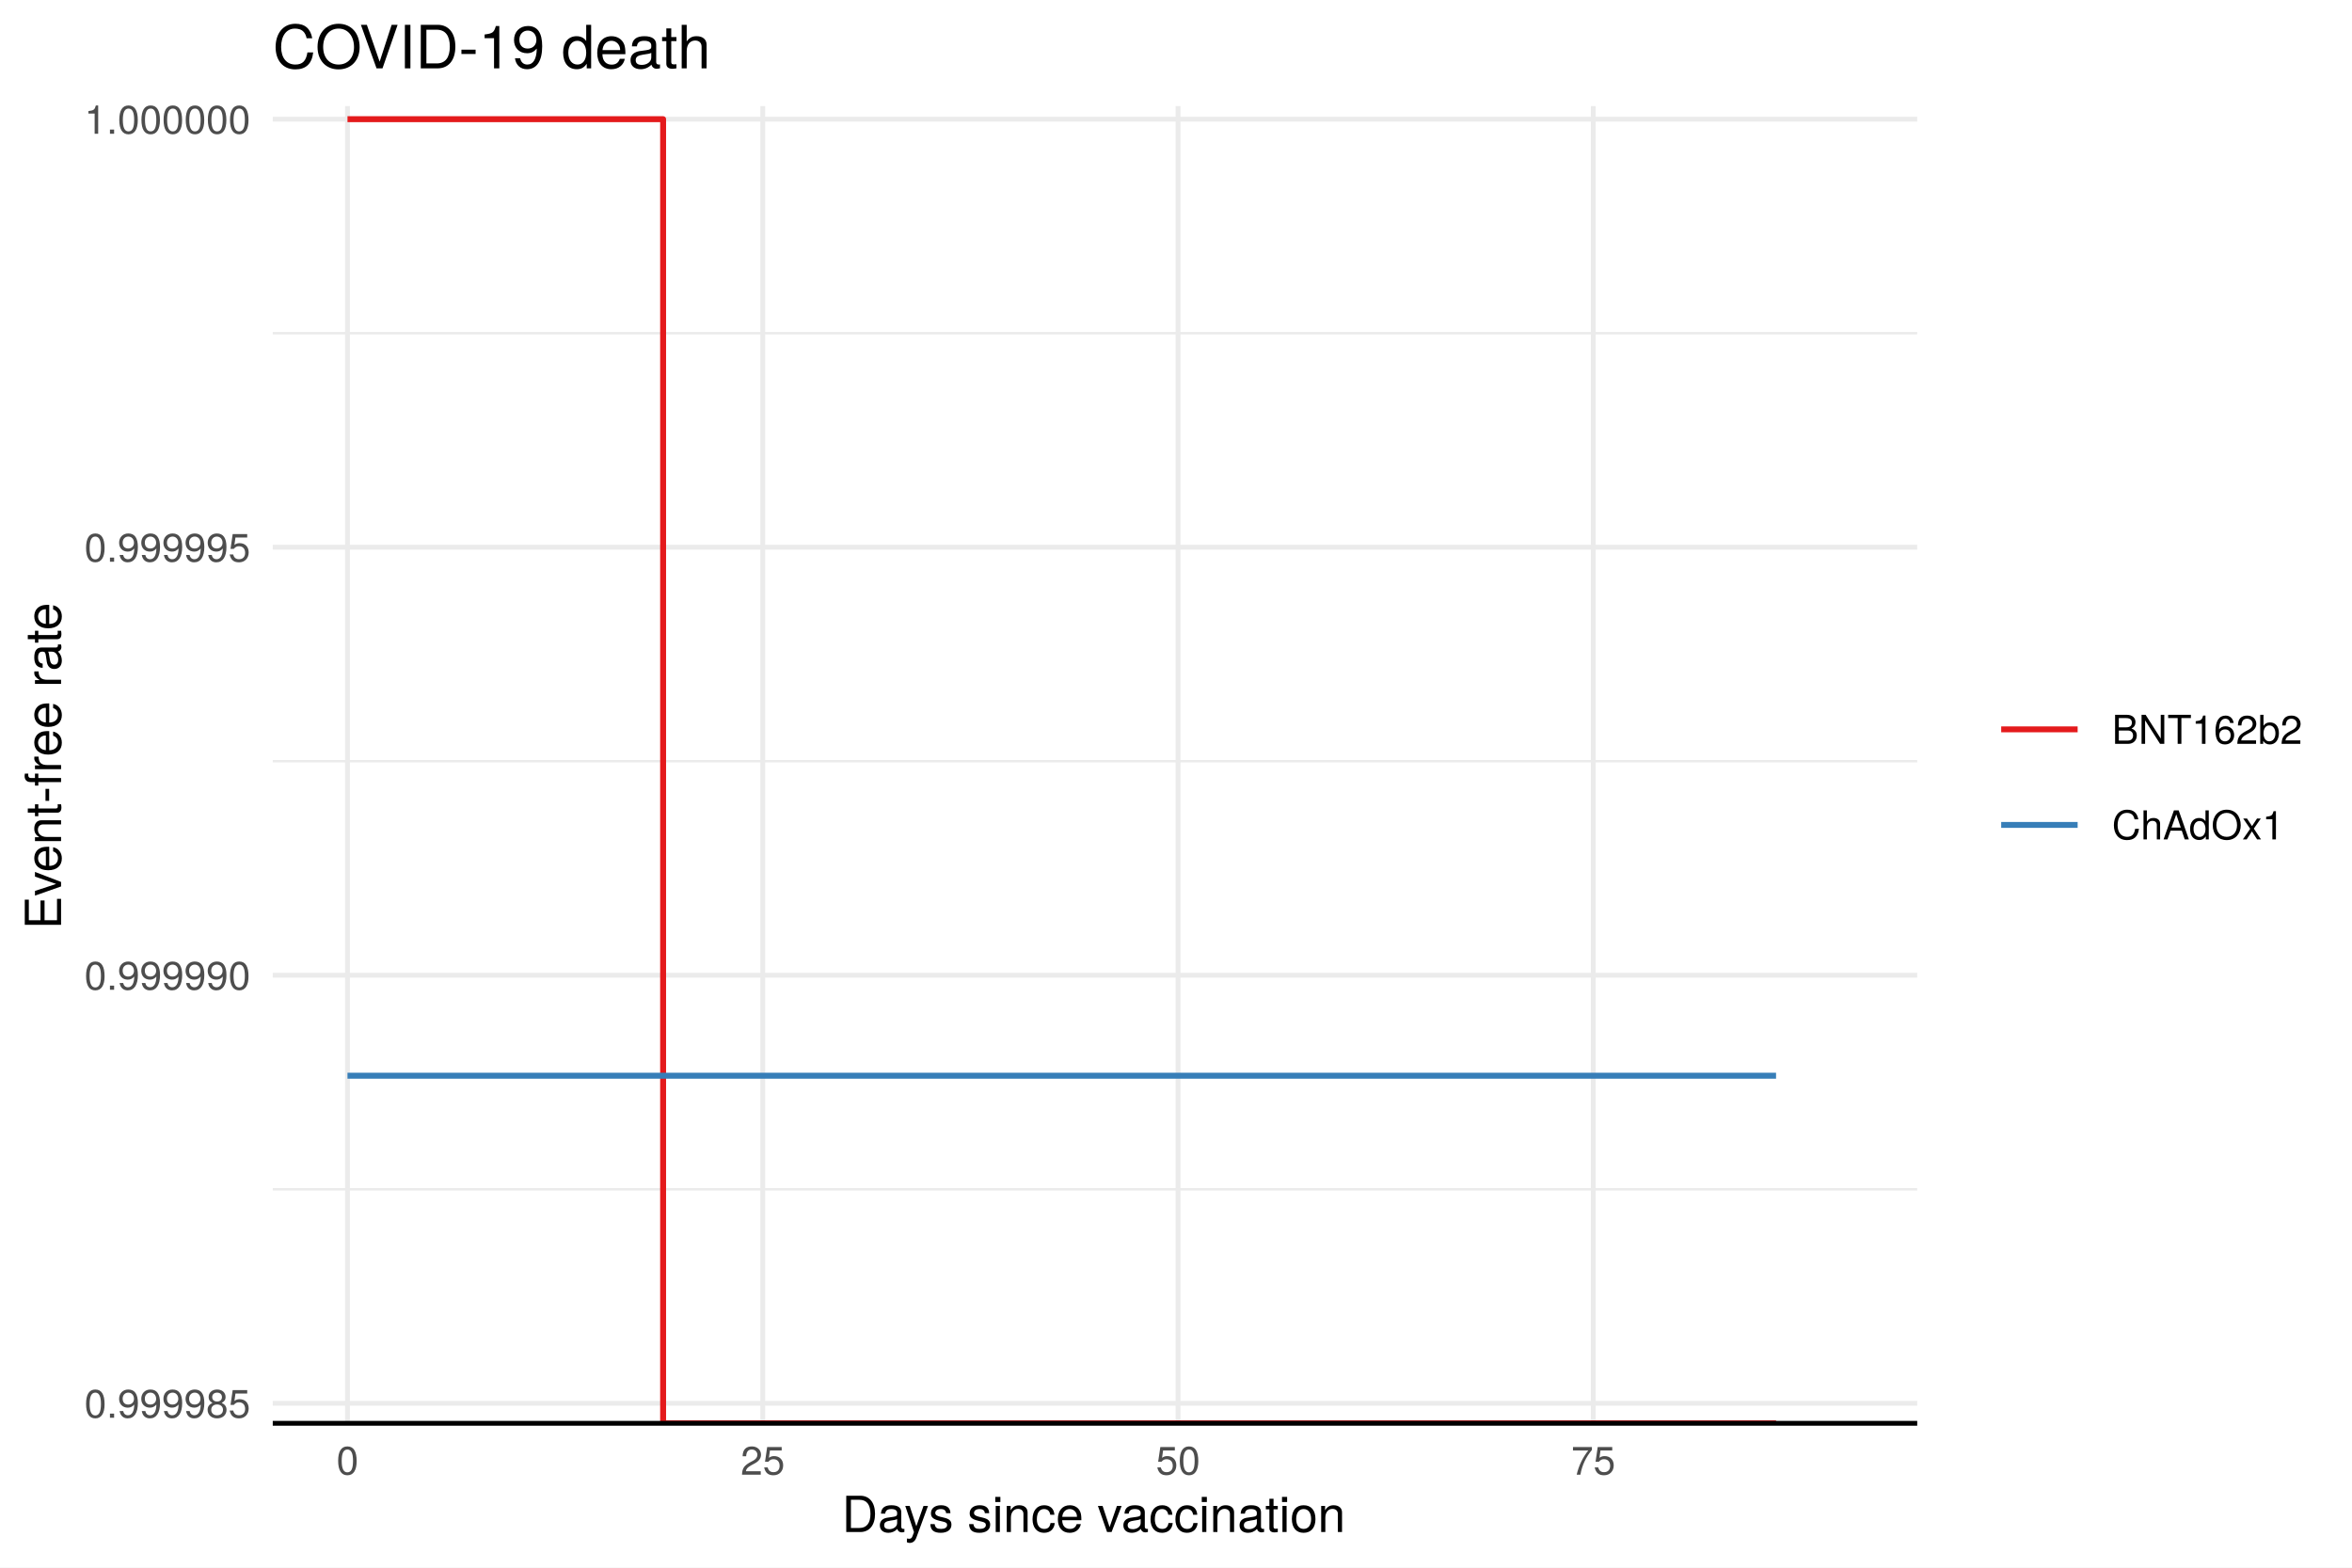
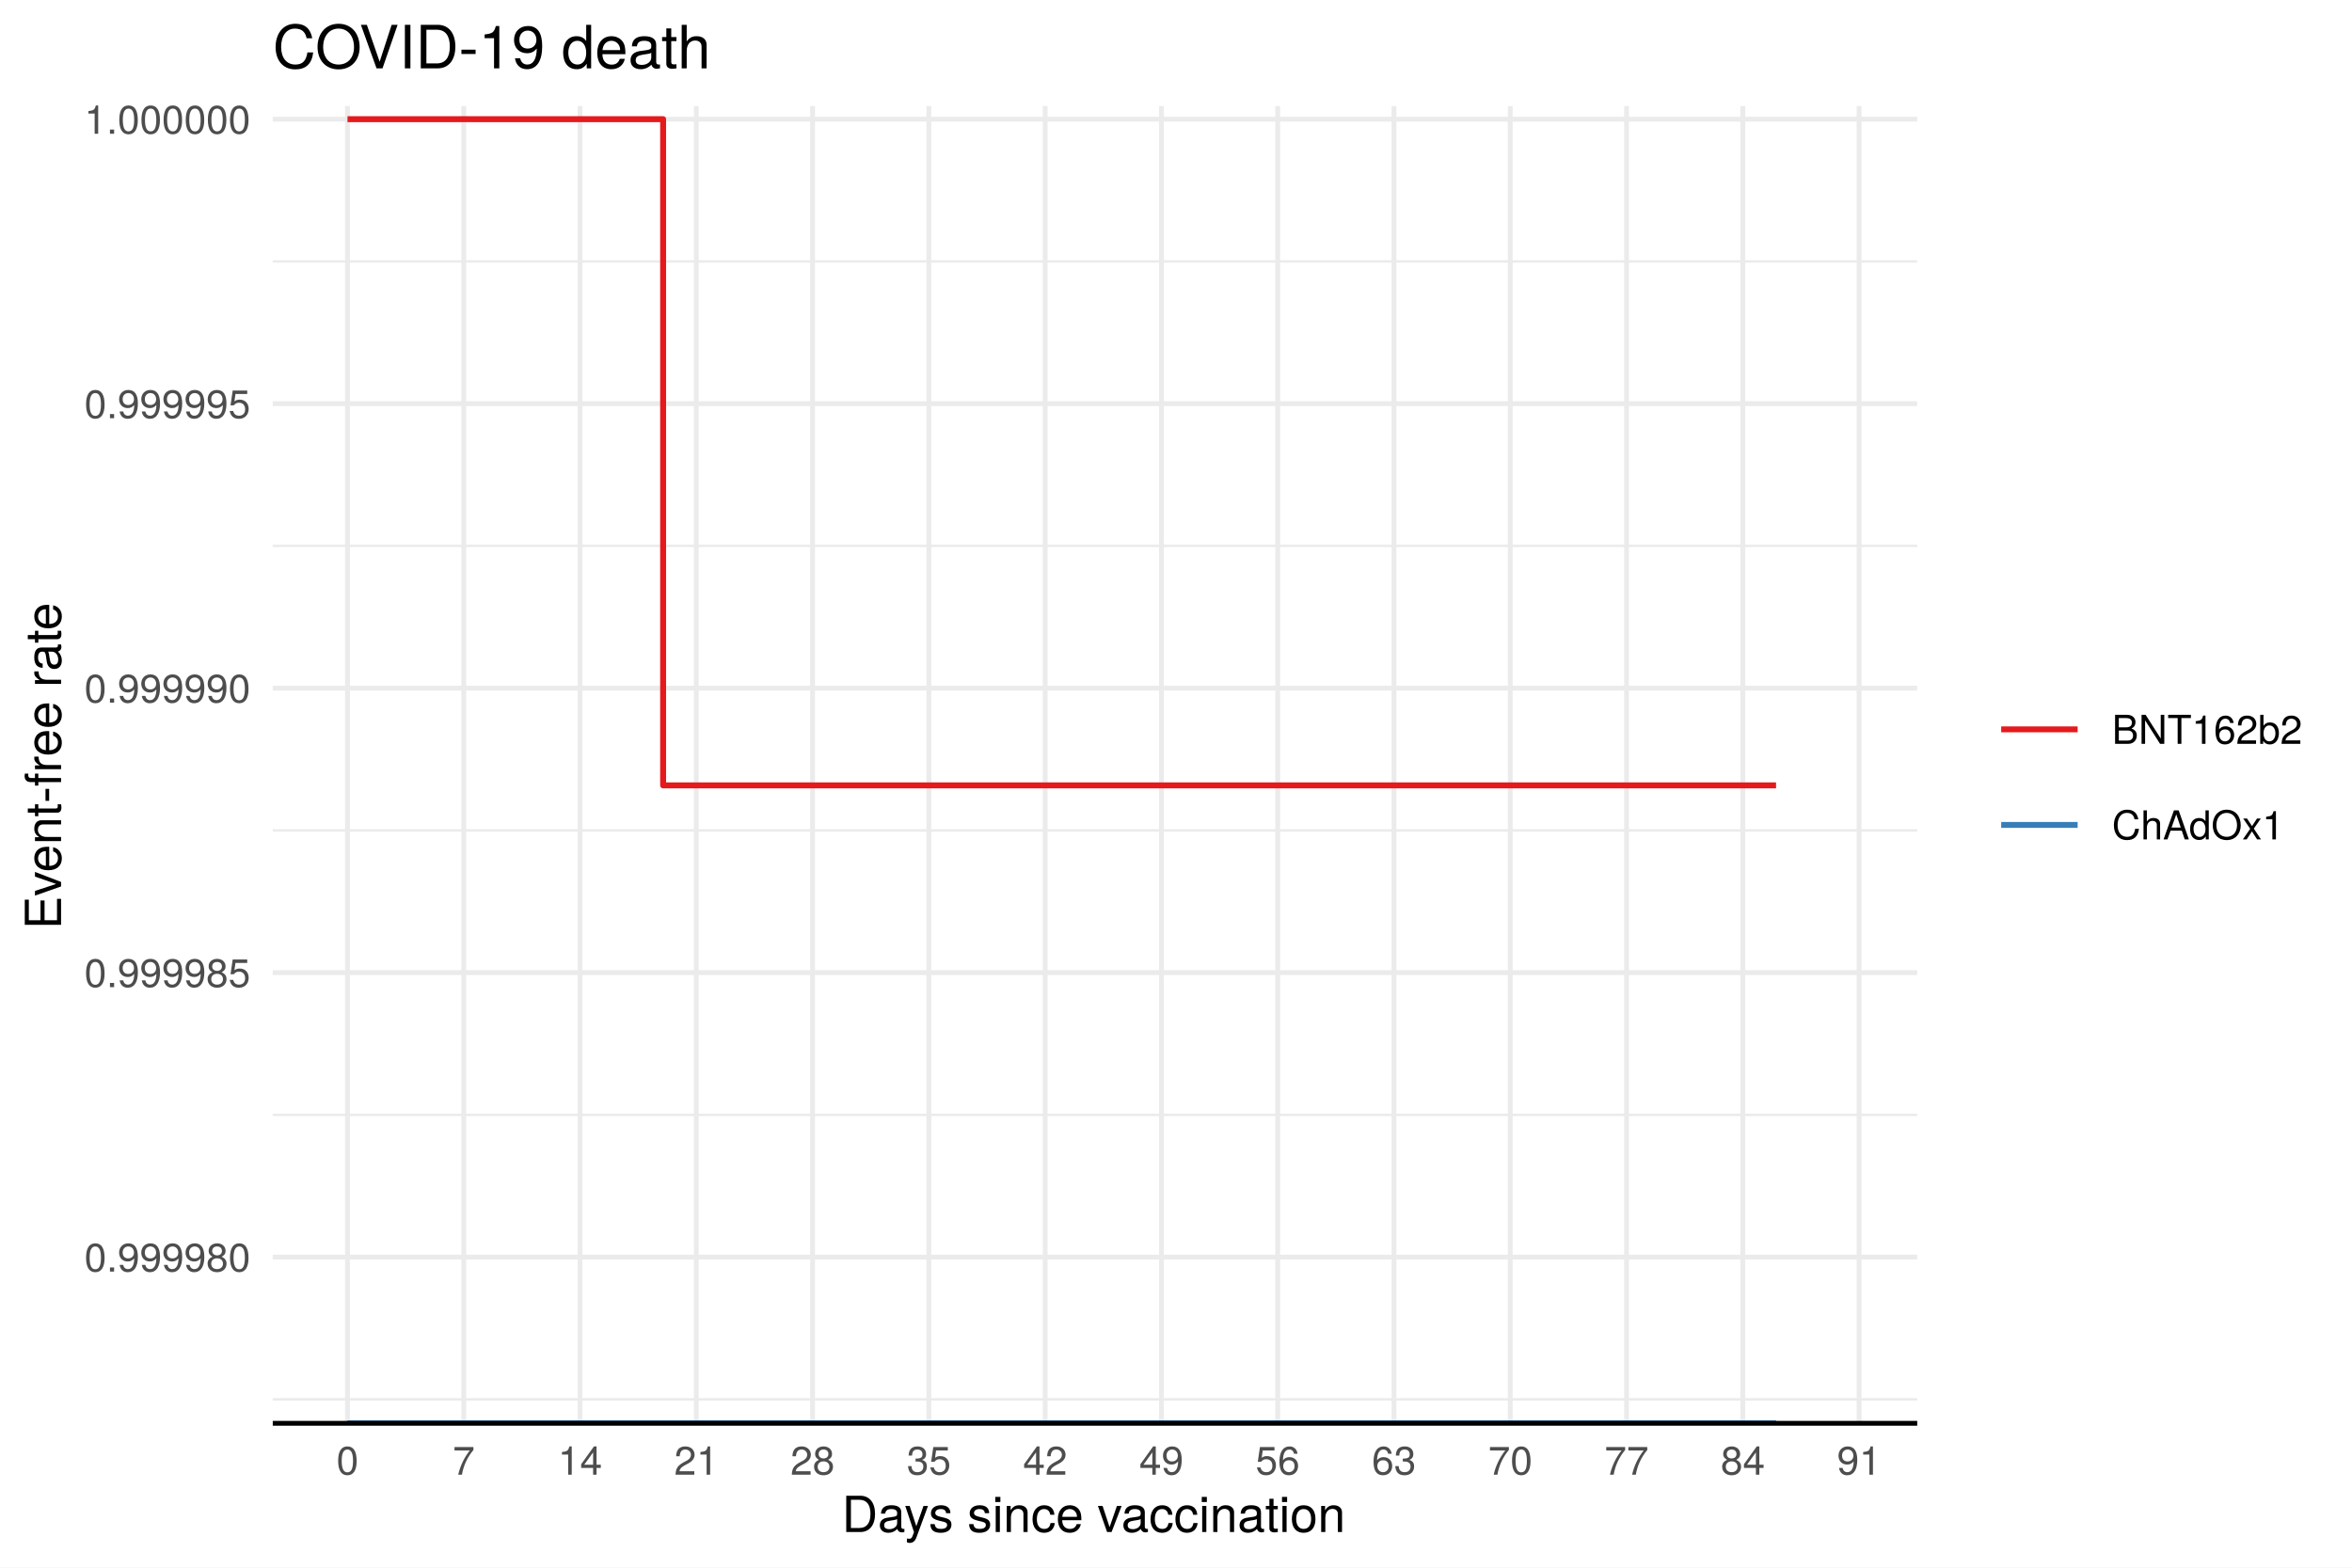
<svg xmlns="http://www.w3.org/2000/svg" viewBox="0 0 425.20 283.46">
  <defs>
    <style type="text/css">
    line, polyline, polygon, path, rect, circle {
      fill: none;
      stroke: #000000;
      stroke-linecap: round;
      stroke-linejoin: round;
      stroke-miterlimit: 10.00;
    }
  </style>
  </defs>
  <rect width="100%" height="100%" style="stroke: none; fill: #FFFFFF;" />
  <defs>
    <clipPath id="cpNDkuMzF8MzQ2LjYwfDI1Ny4zNnwxOS4xOQ==">
      <rect x="49.31" y="19.19" width="297.30" height="238.17" />
    </clipPath>
  </defs>
-   <polyline points="49.31,215.04 346.60,215.04 " style="stroke-width: 0.44; stroke: #EBEBEB; stroke-linecap: butt;" clip-path="url(#cpNDkuMzF8MzQ2LjYwfDI1Ny4zNnwxOS4xOQ==)" />
-   <polyline points="49.31,137.64 346.60,137.64 " style="stroke-width: 0.44; stroke: #EBEBEB; stroke-linecap: butt;" clip-path="url(#cpNDkuMzF8MzQ2LjYwfDI1Ny4zNnwxOS4xOQ==)" />
-   <polyline points="49.31,60.25 346.60,60.25 " style="stroke-width: 0.44; stroke: #EBEBEB; stroke-linecap: butt;" clip-path="url(#cpNDkuMzF8MzQ2LjYwfDI1Ny4zNnwxOS4xOQ==)" />
-   <polyline points="49.31,253.74 346.60,253.74 " style="stroke-width: 0.87; stroke: #EBEBEB; stroke-linecap: butt;" clip-path="url(#cpNDkuMzF8MzQ2LjYwfDI1Ny4zNnwxOS4xOQ==)" />
-   <polyline points="49.31,176.34 346.60,176.34 " style="stroke-width: 0.87; stroke: #EBEBEB; stroke-linecap: butt;" clip-path="url(#cpNDkuMzF8MzQ2LjYwfDI1Ny4zNnwxOS4xOQ==)" />
-   <polyline points="49.31,98.95 346.60,98.95 " style="stroke-width: 0.87; stroke: #EBEBEB; stroke-linecap: butt;" clip-path="url(#cpNDkuMzF8MzQ2LjYwfDI1Ny4zNnwxOS4xOQ==)" />
+   <polyline points="49.31,253.03 346.60,253.03 " style="stroke-width: 0.44; stroke: #EBEBEB; stroke-linecap: butt;" clip-path="url(#cpNDkuMzF8MzQ2LjYwfDI1Ny4zNnwxOS4xOQ==)" />
+   <polyline points="49.31,201.59 346.60,201.59 " style="stroke-width: 0.44; stroke: #EBEBEB; stroke-linecap: butt;" clip-path="url(#cpNDkuMzF8MzQ2LjYwfDI1Ny4zNnwxOS4xOQ==)" />
+   <polyline points="49.31,150.15 346.60,150.15 " style="stroke-width: 0.44; stroke: #EBEBEB; stroke-linecap: butt;" clip-path="url(#cpNDkuMzF8MzQ2LjYwfDI1Ny4zNnwxOS4xOQ==)" />
+   <polyline points="49.31,98.71 346.60,98.71 " style="stroke-width: 0.44; stroke: #EBEBEB; stroke-linecap: butt;" clip-path="url(#cpNDkuMzF8MzQ2LjYwfDI1Ny4zNnwxOS4xOQ==)" />
+   <polyline points="49.31,47.27 346.60,47.27 " style="stroke-width: 0.44; stroke: #EBEBEB; stroke-linecap: butt;" clip-path="url(#cpNDkuMzF8MzQ2LjYwfDI1Ny4zNnwxOS4xOQ==)" />
+   <polyline points="49.31,227.31 346.60,227.31 " style="stroke-width: 0.87; stroke: #EBEBEB; stroke-linecap: butt;" clip-path="url(#cpNDkuMzF8MzQ2LjYwfDI1Ny4zNnwxOS4xOQ==)" />
+   <polyline points="49.31,175.87 346.60,175.87 " style="stroke-width: 0.87; stroke: #EBEBEB; stroke-linecap: butt;" clip-path="url(#cpNDkuMzF8MzQ2LjYwfDI1Ny4zNnwxOS4xOQ==)" />
+   <polyline points="49.31,124.43 346.60,124.43 " style="stroke-width: 0.87; stroke: #EBEBEB; stroke-linecap: butt;" clip-path="url(#cpNDkuMzF8MzQ2LjYwfDI1Ny4zNnwxOS4xOQ==)" />
+   <polyline points="49.31,72.99 346.60,72.99 " style="stroke-width: 0.87; stroke: #EBEBEB; stroke-linecap: butt;" clip-path="url(#cpNDkuMzF8MzQ2LjYwfDI1Ny4zNnwxOS4xOQ==)" />
  <polyline points="49.31,21.55 346.60,21.55 " style="stroke-width: 0.87; stroke: #EBEBEB; stroke-linecap: butt;" clip-path="url(#cpNDkuMzF8MzQ2LjYwfDI1Ny4zNnwxOS4xOQ==)" />
  <polyline points="62.82,257.36 62.82,19.19 " style="stroke-width: 0.87; stroke: #EBEBEB; stroke-linecap: butt;" clip-path="url(#cpNDkuMzF8MzQ2LjYwfDI1Ny4zNnwxOS4xOQ==)" />
-   <polyline points="137.89,257.36 137.89,19.19 " style="stroke-width: 0.87; stroke: #EBEBEB; stroke-linecap: butt;" clip-path="url(#cpNDkuMzF8MzQ2LjYwfDI1Ny4zNnwxOS4xOQ==)" />
-   <polyline points="212.97,257.36 212.97,19.19 " style="stroke-width: 0.87; stroke: #EBEBEB; stroke-linecap: butt;" clip-path="url(#cpNDkuMzF8MzQ2LjYwfDI1Ny4zNnwxOS4xOQ==)" />
-   <polyline points="288.04,257.36 288.04,19.19 " style="stroke-width: 0.87; stroke: #EBEBEB; stroke-linecap: butt;" clip-path="url(#cpNDkuMzF8MzQ2LjYwfDI1Ny4zNnwxOS4xOQ==)" />
-   <polyline points="62.82,21.55 65.82,21.55 65.82,21.55 68.83,21.55 68.83,21.55 71.83,21.55 71.83,21.55 74.83,21.55 74.83,21.55 77.83,21.55 77.83,21.55 80.84,21.55 80.84,21.55 83.84,21.55 83.84,21.55 86.84,21.55 86.84,21.55 89.85,21.55 89.85,21.55 92.85,21.55 92.85,21.55 95.85,21.55 95.85,21.55 98.86,21.55 98.86,21.55 101.86,21.55 101.86,21.55 104.86,21.55 104.86,21.55 107.86,21.55 107.86,21.55 110.87,21.55 110.87,21.55 113.87,21.55 113.87,21.55 116.87,21.55 116.87,21.55 119.88,21.55 119.88,257.36 122.88,257.36 122.88,257.36 125.88,257.36 125.88,257.36 128.89,257.36 128.89,257.36 131.89,257.36 131.89,257.36 134.89,257.36 134.89,257.36 137.89,257.36 137.89,257.36 140.90,257.36 140.90,257.36 143.90,257.36 143.90,257.36 146.90,257.36 146.90,257.36 149.91,257.36 149.91,257.36 152.91,257.36 152.91,257.36 155.91,257.36 155.91,257.36 158.92,257.36 158.92,257.36 161.92,257.36 161.92,257.36 164.92,257.36 164.92,257.36 167.92,257.36 167.92,257.36 170.93,257.36 170.93,257.36 173.93,257.36 173.93,257.36 176.93,257.36 176.93,257.36 179.94,257.36 179.94,257.36 182.94,257.36 182.94,257.36 185.94,257.36 185.94,257.36 188.95,257.36 188.95,257.36 191.95,257.36 191.95,257.36 194.95,257.36 194.95,257.36 197.95,257.36 197.95,257.36 200.96,257.36 200.96,257.36 203.96,257.36 203.96,257.36 206.96,257.36 206.96,257.36 209.97,257.36 209.97,257.36 212.97,257.36 212.97,257.36 215.97,257.36 215.97,257.36 218.98,257.36 218.98,257.36 221.98,257.36 221.98,257.36 224.98,257.36 224.98,257.36 227.98,257.36 227.98,257.36 230.99,257.36 230.99,257.36 233.99,257.36 233.99,257.36 236.99,257.36 236.99,257.36 240.00,257.36 240.00,257.36 243.00,257.36 243.00,257.36 246.00,257.36 246.00,257.36 249.00,257.36 249.00,257.36 252.01,257.36 252.01,257.36 255.01,257.36 255.01,257.36 258.01,257.36 258.01,257.36 261.02,257.36 261.02,257.36 264.02,257.36 264.02,257.36 267.02,257.36 267.02,257.36 270.03,257.36 270.03,257.36 273.03,257.36 273.03,257.36 276.03,257.36 276.03,257.36 279.03,257.36 279.03,257.36 282.04,257.36 282.04,257.36 285.04,257.36 285.04,257.36 288.04,257.36 288.04,257.36 291.05,257.36 291.05,257.36 294.05,257.36 294.05,257.36 297.05,257.36 297.05,257.36 300.06,257.36 300.06,257.36 303.06,257.36 303.06,257.36 306.06,257.36 306.06,257.36 309.06,257.36 309.06,257.36 312.07,257.36 312.07,257.36 315.07,257.36 315.07,257.36 318.07,257.36 318.07,257.36 321.08,257.36 321.08,257.36 " style="stroke-width: 1.07; stroke: #E41A1C; stroke-linecap: butt;" clip-path="url(#cpNDkuMzF8MzQ2LjYwfDI1Ny4zNnwxOS4xOQ==)" />
-   <polyline points="62.82,194.51 65.82,194.51 65.82,194.51 68.83,194.51 68.83,194.51 71.83,194.51 71.83,194.51 74.83,194.51 74.83,194.51 77.83,194.51 77.83,194.51 80.84,194.51 80.84,194.51 83.84,194.51 83.84,194.51 86.84,194.51 86.84,194.51 89.85,194.51 89.85,194.51 92.85,194.51 92.85,194.51 95.85,194.51 95.85,194.51 98.86,194.51 98.86,194.51 101.86,194.51 101.86,194.51 104.86,194.51 104.86,194.51 107.86,194.51 107.86,194.51 110.87,194.51 110.87,194.51 113.87,194.51 113.87,194.51 116.87,194.51 116.87,194.51 119.88,194.51 119.88,194.51 122.88,194.51 122.88,194.51 125.88,194.51 125.88,194.51 128.89,194.51 128.89,194.51 131.89,194.51 131.89,194.51 134.89,194.51 134.89,194.51 137.89,194.51 137.89,194.51 140.90,194.51 140.90,194.51 143.90,194.51 143.90,194.51 146.90,194.51 146.90,194.51 149.91,194.51 149.91,194.51 152.91,194.51 152.91,194.51 155.91,194.51 155.91,194.51 158.92,194.51 158.92,194.51 161.92,194.51 161.92,194.51 164.92,194.51 164.92,194.51 167.92,194.51 167.92,194.51 170.93,194.51 170.93,194.51 173.93,194.51 173.93,194.51 176.93,194.51 176.93,194.51 179.94,194.51 179.94,194.51 182.94,194.51 182.94,194.51 185.94,194.51 185.94,194.51 188.95,194.51 188.95,194.51 191.95,194.51 191.95,194.51 194.95,194.51 194.95,194.51 197.95,194.51 197.95,194.51 200.96,194.51 200.96,194.51 203.96,194.51 203.96,194.51 206.96,194.51 206.96,194.51 209.97,194.51 209.97,194.51 212.97,194.51 212.97,194.51 215.97,194.51 215.97,194.51 218.98,194.51 218.98,194.51 221.98,194.51 221.98,194.51 224.98,194.51 224.98,194.51 227.98,194.51 227.98,194.51 230.99,194.51 230.99,194.51 233.99,194.51 233.99,194.51 236.99,194.51 236.99,194.51 240.00,194.51 240.00,194.51 243.00,194.51 243.00,194.51 246.00,194.51 246.00,194.51 249.00,194.51 249.00,194.51 252.01,194.51 252.01,194.51 255.01,194.51 255.01,194.51 258.01,194.51 258.01,194.51 261.02,194.51 261.02,194.51 264.02,194.51 264.02,194.51 267.02,194.51 267.02,194.51 270.03,194.51 270.03,194.51 273.03,194.51 273.03,194.51 276.03,194.51 276.03,194.51 279.03,194.51 279.03,194.51 282.04,194.51 282.04,194.51 285.04,194.51 285.04,194.51 288.04,194.51 288.04,194.51 291.05,194.51 291.05,194.51 294.05,194.51 294.05,194.51 297.05,194.51 297.05,194.51 300.06,194.51 300.06,194.51 303.06,194.51 303.06,194.51 306.06,194.51 306.06,194.51 309.06,194.51 309.06,194.51 312.07,194.51 312.07,194.51 315.07,194.51 315.07,194.51 318.07,194.51 318.07,194.51 321.08,194.51 321.08,194.51 " style="stroke-width: 1.07; stroke: #377EB8; stroke-linecap: butt;" clip-path="url(#cpNDkuMzF8MzQ2LjYwfDI1Ny4zNnwxOS4xOQ==)" />
+   <polyline points="83.84,257.36 83.84,19.19 " style="stroke-width: 0.87; stroke: #EBEBEB; stroke-linecap: butt;" clip-path="url(#cpNDkuMzF8MzQ2LjYwfDI1Ny4zNnwxOS4xOQ==)" />
+   <polyline points="104.86,257.36 104.86,19.19 " style="stroke-width: 0.87; stroke: #EBEBEB; stroke-linecap: butt;" clip-path="url(#cpNDkuMzF8MzQ2LjYwfDI1Ny4zNnwxOS4xOQ==)" />
+   <polyline points="125.88,257.36 125.88,19.19 " style="stroke-width: 0.87; stroke: #EBEBEB; stroke-linecap: butt;" clip-path="url(#cpNDkuMzF8MzQ2LjYwfDI1Ny4zNnwxOS4xOQ==)" />
+   <polyline points="146.90,257.36 146.90,19.19 " style="stroke-width: 0.87; stroke: #EBEBEB; stroke-linecap: butt;" clip-path="url(#cpNDkuMzF8MzQ2LjYwfDI1Ny4zNnwxOS4xOQ==)" />
+   <polyline points="167.92,257.36 167.92,19.19 " style="stroke-width: 0.87; stroke: #EBEBEB; stroke-linecap: butt;" clip-path="url(#cpNDkuMzF8MzQ2LjYwfDI1Ny4zNnwxOS4xOQ==)" />
+   <polyline points="188.95,257.36 188.95,19.19 " style="stroke-width: 0.87; stroke: #EBEBEB; stroke-linecap: butt;" clip-path="url(#cpNDkuMzF8MzQ2LjYwfDI1Ny4zNnwxOS4xOQ==)" />
+   <polyline points="209.97,257.36 209.97,19.19 " style="stroke-width: 0.87; stroke: #EBEBEB; stroke-linecap: butt;" clip-path="url(#cpNDkuMzF8MzQ2LjYwfDI1Ny4zNnwxOS4xOQ==)" />
+   <polyline points="230.99,257.36 230.99,19.19 " style="stroke-width: 0.87; stroke: #EBEBEB; stroke-linecap: butt;" clip-path="url(#cpNDkuMzF8MzQ2LjYwfDI1Ny4zNnwxOS4xOQ==)" />
+   <polyline points="252.01,257.36 252.01,19.19 " style="stroke-width: 0.87; stroke: #EBEBEB; stroke-linecap: butt;" clip-path="url(#cpNDkuMzF8MzQ2LjYwfDI1Ny4zNnwxOS4xOQ==)" />
+   <polyline points="273.03,257.36 273.03,19.19 " style="stroke-width: 0.87; stroke: #EBEBEB; stroke-linecap: butt;" clip-path="url(#cpNDkuMzF8MzQ2LjYwfDI1Ny4zNnwxOS4xOQ==)" />
+   <polyline points="294.05,257.36 294.05,19.19 " style="stroke-width: 0.87; stroke: #EBEBEB; stroke-linecap: butt;" clip-path="url(#cpNDkuMzF8MzQ2LjYwfDI1Ny4zNnwxOS4xOQ==)" />
+   <polyline points="315.07,257.36 315.07,19.19 " style="stroke-width: 0.87; stroke: #EBEBEB; stroke-linecap: butt;" clip-path="url(#cpNDkuMzF8MzQ2LjYwfDI1Ny4zNnwxOS4xOQ==)" />
+   <polyline points="336.09,257.36 336.09,19.19 " style="stroke-width: 0.87; stroke: #EBEBEB; stroke-linecap: butt;" clip-path="url(#cpNDkuMzF8MzQ2LjYwfDI1Ny4zNnwxOS4xOQ==)" />
+   <polyline points="62.82,21.55 65.82,21.55 65.82,21.55 68.83,21.55 68.83,21.55 71.83,21.55 71.83,21.55 74.83,21.55 74.83,21.55 77.83,21.55 77.83,21.55 80.84,21.55 80.84,21.55 83.84,21.55 83.84,21.55 86.84,21.55 86.84,21.55 89.85,21.55 89.85,21.55 92.85,21.55 92.85,21.55 95.85,21.55 95.85,21.55 98.86,21.55 98.86,21.55 101.86,21.55 101.86,21.55 104.86,21.55 104.86,21.55 107.86,21.55 107.86,21.55 110.87,21.55 110.87,21.55 113.87,21.55 113.87,21.55 116.87,21.55 116.87,21.55 119.88,21.55 119.88,142.01 122.88,142.01 122.88,142.01 125.88,142.01 125.88,142.01 128.89,142.01 128.89,142.01 131.89,142.01 131.89,142.01 134.89,142.01 134.89,142.01 137.89,142.01 137.89,142.01 140.90,142.01 140.90,142.01 143.90,142.01 143.90,142.01 146.90,142.01 146.90,142.01 149.91,142.01 149.91,142.01 152.91,142.01 152.91,142.01 155.91,142.01 155.91,142.01 158.92,142.01 158.92,142.01 161.92,142.01 161.92,142.01 164.92,142.01 164.92,142.01 167.92,142.01 167.92,142.01 170.93,142.01 170.93,142.01 173.93,142.01 173.93,142.01 176.93,142.01 176.93,142.01 179.94,142.01 179.94,142.01 182.94,142.01 182.94,142.01 185.94,142.01 185.94,142.01 188.95,142.01 188.95,142.01 191.95,142.01 191.95,142.01 194.95,142.01 194.95,142.01 197.95,142.01 197.95,142.01 200.96,142.01 200.96,142.01 203.96,142.01 203.96,142.01 206.96,142.01 206.96,142.01 209.97,142.01 209.97,142.01 212.97,142.01 212.97,142.01 215.97,142.01 215.97,142.01 218.98,142.01 218.98,142.01 221.98,142.01 221.98,142.01 224.98,142.01 224.98,142.01 227.98,142.01 227.98,142.01 230.99,142.01 230.99,142.01 233.99,142.01 233.99,142.01 236.99,142.01 236.99,142.01 240.00,142.01 240.00,142.01 243.00,142.01 243.00,142.01 246.00,142.01 246.00,142.01 249.00,142.01 249.00,142.01 252.01,142.01 252.01,142.01 255.01,142.01 255.01,142.01 258.01,142.01 258.01,142.01 261.02,142.01 261.02,142.01 264.02,142.01 264.02,142.01 267.02,142.01 267.02,142.01 270.03,142.01 270.03,142.01 273.03,142.01 273.03,142.01 276.03,142.01 276.03,142.01 279.03,142.01 279.03,142.01 282.04,142.01 282.04,142.01 285.04,142.01 285.04,142.01 288.04,142.01 288.04,142.01 291.05,142.01 291.05,142.01 294.05,142.01 294.05,142.01 297.05,142.01 297.05,142.01 300.06,142.01 300.06,142.01 303.06,142.01 303.06,142.01 306.06,142.01 306.06,142.01 309.06,142.01 309.06,142.01 312.07,142.01 312.07,142.01 315.07,142.01 315.07,142.01 318.07,142.01 318.07,142.01 321.08,142.01 321.08,142.01 " style="stroke-width: 1.07; stroke: #E41A1C; stroke-linecap: butt;" clip-path="url(#cpNDkuMzF8MzQ2LjYwfDI1Ny4zNnwxOS4xOQ==)" />
+   <polyline points="62.82,257.36 65.82,257.36 65.82,257.36 68.83,257.36 68.83,257.36 71.83,257.36 71.83,257.36 74.83,257.36 74.83,257.36 77.83,257.36 77.83,257.36 80.84,257.36 80.84,257.36 83.84,257.36 83.84,257.36 86.84,257.36 86.84,257.36 89.85,257.36 89.85,257.36 92.85,257.36 92.85,257.36 95.85,257.36 95.85,257.36 98.86,257.36 98.86,257.36 101.86,257.36 101.86,257.36 104.86,257.36 104.86,257.36 107.86,257.36 107.86,257.36 110.87,257.36 110.87,257.36 113.87,257.36 113.87,257.36 116.87,257.36 116.87,257.36 119.88,257.36 119.88,257.36 122.88,257.36 122.88,257.36 125.88,257.36 125.88,257.36 128.89,257.36 128.89,257.36 131.89,257.36 131.89,257.36 134.89,257.36 134.89,257.36 137.89,257.36 137.89,257.36 140.90,257.36 140.90,257.36 143.90,257.36 143.90,257.36 146.90,257.36 146.90,257.36 149.91,257.36 149.91,257.36 152.91,257.36 152.91,257.36 155.91,257.36 155.91,257.36 158.92,257.36 158.92,257.36 161.92,257.36 161.92,257.36 164.92,257.36 164.92,257.36 167.92,257.36 167.92,257.36 170.93,257.36 170.93,257.36 173.93,257.36 173.93,257.36 176.93,257.36 176.93,257.36 179.94,257.36 179.94,257.36 182.94,257.36 182.94,257.36 185.94,257.36 185.94,257.36 188.95,257.36 188.95,257.36 191.95,257.36 191.95,257.36 194.95,257.36 194.95,257.36 197.95,257.36 197.95,257.36 200.96,257.36 200.96,257.36 203.96,257.36 203.96,257.36 206.96,257.36 206.96,257.36 209.97,257.36 209.97,257.36 212.97,257.36 212.97,257.36 215.97,257.36 215.97,257.36 218.98,257.36 218.98,257.36 221.98,257.36 221.98,257.36 224.98,257.36 224.98,257.36 227.98,257.36 227.98,257.36 230.99,257.36 230.99,257.36 233.99,257.36 233.99,257.36 236.99,257.36 236.99,257.36 240.00,257.36 240.00,257.36 243.00,257.36 243.00,257.36 246.00,257.36 246.00,257.36 249.00,257.36 249.00,257.36 252.01,257.36 252.01,257.36 255.01,257.36 255.01,257.36 258.01,257.36 258.01,257.36 261.02,257.36 261.02,257.36 264.02,257.36 264.02,257.36 267.02,257.36 267.02,257.36 270.03,257.36 270.03,257.36 273.03,257.36 273.03,257.36 276.03,257.36 276.03,257.36 279.03,257.36 279.03,257.36 282.04,257.36 282.04,257.36 285.04,257.36 285.04,257.36 288.04,257.36 288.04,257.36 291.05,257.36 291.05,257.36 294.05,257.36 294.05,257.36 297.05,257.36 297.05,257.36 300.06,257.36 300.06,257.36 303.06,257.36 303.06,257.36 306.06,257.36 306.06,257.36 309.06,257.36 309.06,257.36 312.07,257.36 312.07,257.36 315.07,257.36 315.07,257.36 318.07,257.36 318.07,257.36 321.08,257.36 321.08,257.36 " style="stroke-width: 1.07; stroke: #377EB8; stroke-linecap: butt;" clip-path="url(#cpNDkuMzF8MzQ2LjYwfDI1Ny4zNnwxOS4xOQ==)" />
  <defs>
    <clipPath id="cpMC4wMHw0MjUuMjB8MjgzLjQ2fDAuMDA=">
      <rect x="0.00" y="0.00" width="425.20" height="283.46" />
    </clipPath>
  </defs>
  <g clip-path="url(#cpMC4wMHw0MjUuMjB8MjgzLjQ2fDAuMDA=)">
-     <text x="15.25" y="256.36" style="font-size: 7.20px; fill: #4D4D4D; font-family: TeX Gyre Heros;" textLength="30.02px" lengthAdjust="spacingAndGlyphs">0.999985</text>
+     <text x="15.25" y="229.93" style="font-size: 7.20px; fill: #4D4D4D; font-family: TeX Gyre Heros;" textLength="30.02px" lengthAdjust="spacingAndGlyphs">0.999980</text>
  </g>
  <g clip-path="url(#cpMC4wMHw0MjUuMjB8MjgzLjQ2fDAuMDA=)">
-     <text x="15.25" y="178.97" style="font-size: 7.20px; fill: #4D4D4D; font-family: TeX Gyre Heros;" textLength="30.02px" lengthAdjust="spacingAndGlyphs">0.999990</text>
+     <text x="15.25" y="178.49" style="font-size: 7.20px; fill: #4D4D4D; font-family: TeX Gyre Heros;" textLength="30.02px" lengthAdjust="spacingAndGlyphs">0.999985</text>
  </g>
  <g clip-path="url(#cpMC4wMHw0MjUuMjB8MjgzLjQ2fDAuMDA=)">
-     <text x="15.25" y="101.57" style="font-size: 7.20px; fill: #4D4D4D; font-family: TeX Gyre Heros;" textLength="30.02px" lengthAdjust="spacingAndGlyphs">0.999995</text>
+     <text x="15.25" y="127.05" style="font-size: 7.20px; fill: #4D4D4D; font-family: TeX Gyre Heros;" textLength="30.02px" lengthAdjust="spacingAndGlyphs">0.999990</text>
+   </g>
+   <g clip-path="url(#cpMC4wMHw0MjUuMjB8MjgzLjQ2fDAuMDA=)">
+     <text x="15.25" y="75.62" style="font-size: 7.20px; fill: #4D4D4D; font-family: TeX Gyre Heros;" textLength="30.02px" lengthAdjust="spacingAndGlyphs">0.999995</text>
  </g>
  <g clip-path="url(#cpMC4wMHw0MjUuMjB8MjgzLjQ2fDAuMDA=)">
    <text x="15.25" y="24.18" style="font-size: 7.20px; fill: #4D4D4D; font-family: TeX Gyre Heros;" textLength="30.02px" lengthAdjust="spacingAndGlyphs">1.000000</text>
  </g>
  <polyline points="49.31,257.36 346.60,257.36 " style="stroke-width: 0.87; stroke-linecap: butt;" clip-path="url(#cpMC4wMHw0MjUuMjB8MjgzLjQ2fDAuMDA=)" />
  <g clip-path="url(#cpMC4wMHw0MjUuMjB8MjgzLjQ2fDAuMDA=)">
    <text x="60.82" y="266.65" style="font-size: 7.20px; fill: #4D4D4D; font-family: TeX Gyre Heros;" textLength="4.00px" lengthAdjust="spacingAndGlyphs">0</text>
  </g>
  <g clip-path="url(#cpMC4wMHw0MjUuMjB8MjgzLjQ2fDAuMDA=)">
-     <text x="133.89" y="266.65" style="font-size: 7.20px; fill: #4D4D4D; font-family: TeX Gyre Heros;" textLength="8.01px" lengthAdjust="spacingAndGlyphs">25</text>
+     <text x="81.84" y="266.65" style="font-size: 7.20px; fill: #4D4D4D; font-family: TeX Gyre Heros;" textLength="4.00px" lengthAdjust="spacingAndGlyphs">7</text>
  </g>
  <g clip-path="url(#cpMC4wMHw0MjUuMjB8MjgzLjQ2fDAuMDA=)">
-     <text x="208.97" y="266.65" style="font-size: 7.20px; fill: #4D4D4D; font-family: TeX Gyre Heros;" textLength="8.01px" lengthAdjust="spacingAndGlyphs">50</text>
+     <text x="100.86" y="266.65" style="font-size: 7.20px; fill: #4D4D4D; font-family: TeX Gyre Heros;" textLength="8.01px" lengthAdjust="spacingAndGlyphs">14</text>
  </g>
  <g clip-path="url(#cpMC4wMHw0MjUuMjB8MjgzLjQ2fDAuMDA=)">
-     <text x="284.04" y="266.65" style="font-size: 7.20px; fill: #4D4D4D; font-family: TeX Gyre Heros;" textLength="8.01px" lengthAdjust="spacingAndGlyphs">75</text>
+     <text x="121.88" y="266.65" style="font-size: 7.20px; fill: #4D4D4D; font-family: TeX Gyre Heros;" textLength="8.01px" lengthAdjust="spacingAndGlyphs">21</text>
+   </g>
+   <g clip-path="url(#cpMC4wMHw0MjUuMjB8MjgzLjQ2fDAuMDA=)">
+     <text x="142.90" y="266.65" style="font-size: 7.20px; fill: #4D4D4D; font-family: TeX Gyre Heros;" textLength="8.01px" lengthAdjust="spacingAndGlyphs">28</text>
+   </g>
+   <g clip-path="url(#cpMC4wMHw0MjUuMjB8MjgzLjQ2fDAuMDA=)">
+     <text x="163.92" y="266.65" style="font-size: 7.20px; fill: #4D4D4D; font-family: TeX Gyre Heros;" textLength="8.01px" lengthAdjust="spacingAndGlyphs">35</text>
+   </g>
+   <g clip-path="url(#cpMC4wMHw0MjUuMjB8MjgzLjQ2fDAuMDA=)">
+     <text x="184.94" y="266.65" style="font-size: 7.20px; fill: #4D4D4D; font-family: TeX Gyre Heros;" textLength="8.01px" lengthAdjust="spacingAndGlyphs">42</text>
+   </g>
+   <g clip-path="url(#cpMC4wMHw0MjUuMjB8MjgzLjQ2fDAuMDA=)">
+     <text x="205.96" y="266.65" style="font-size: 7.20px; fill: #4D4D4D; font-family: TeX Gyre Heros;" textLength="8.01px" lengthAdjust="spacingAndGlyphs">49</text>
+   </g>
+   <g clip-path="url(#cpMC4wMHw0MjUuMjB8MjgzLjQ2fDAuMDA=)">
+     <text x="226.98" y="266.65" style="font-size: 7.20px; fill: #4D4D4D; font-family: TeX Gyre Heros;" textLength="8.01px" lengthAdjust="spacingAndGlyphs">56</text>
+   </g>
+   <g clip-path="url(#cpMC4wMHw0MjUuMjB8MjgzLjQ2fDAuMDA=)">
+     <text x="248.00" y="266.65" style="font-size: 7.20px; fill: #4D4D4D; font-family: TeX Gyre Heros;" textLength="8.01px" lengthAdjust="spacingAndGlyphs">63</text>
+   </g>
+   <g clip-path="url(#cpMC4wMHw0MjUuMjB8MjgzLjQ2fDAuMDA=)">
+     <text x="269.03" y="266.65" style="font-size: 7.20px; fill: #4D4D4D; font-family: TeX Gyre Heros;" textLength="8.01px" lengthAdjust="spacingAndGlyphs">70</text>
+   </g>
+   <g clip-path="url(#cpMC4wMHw0MjUuMjB8MjgzLjQ2fDAuMDA=)">
+     <text x="290.05" y="266.65" style="font-size: 7.20px; fill: #4D4D4D; font-family: TeX Gyre Heros;" textLength="8.01px" lengthAdjust="spacingAndGlyphs">77</text>
+   </g>
+   <g clip-path="url(#cpMC4wMHw0MjUuMjB8MjgzLjQ2fDAuMDA=)">
+     <text x="311.07" y="266.65" style="font-size: 7.20px; fill: #4D4D4D; font-family: TeX Gyre Heros;" textLength="8.01px" lengthAdjust="spacingAndGlyphs">84</text>
+   </g>
+   <g clip-path="url(#cpMC4wMHw0MjUuMjB8MjgzLjQ2fDAuMDA=)">
+     <text x="332.09" y="266.65" style="font-size: 7.20px; fill: #4D4D4D; font-family: TeX Gyre Heros;" textLength="8.01px" lengthAdjust="spacingAndGlyphs">91</text>
  </g>
  <g clip-path="url(#cpMC4wMHw0MjUuMjB8MjgzLjQ2fDAuMDA=)">
    <text x="152.19" y="277.02" style="font-size: 9.00px; font-family: TeX Gyre Heros;" textLength="91.53px" lengthAdjust="spacingAndGlyphs">Days since vaccination</text>
  </g>
  <g clip-path="url(#cpMC4wMHw0MjUuMjB8MjgzLjQ2fDAuMDA=)">
    <text transform="translate(11.04,168.04) rotate(-90)" style="font-size: 9.00px; font-family: TeX Gyre Heros;" textLength="59.53px" lengthAdjust="spacingAndGlyphs">Event-free rate</text>
  </g>
  <line x1="361.78" y1="131.88" x2="375.60" y2="131.88" style="stroke-width: 1.07; stroke: #E41A1C; stroke-linecap: butt;" clip-path="url(#cpMC4wMHw0MjUuMjB8MjgzLjQ2fDAuMDA=)" />
  <line x1="361.78" y1="149.16" x2="375.60" y2="149.16" style="stroke-width: 1.07; stroke: #377EB8; stroke-linecap: butt;" clip-path="url(#cpMC4wMHw0MjUuMjB8MjgzLjQ2fDAuMDA=)" />
  <g clip-path="url(#cpMC4wMHw0MjUuMjB8MjgzLjQ2fDAuMDA=)">
    <text x="381.81" y="134.50" style="font-size: 7.20px; font-family: TeX Gyre Heros;" textLength="34.42px" lengthAdjust="spacingAndGlyphs">BNT162b2</text>
  </g>
  <g clip-path="url(#cpMC4wMHw0MjUuMjB8MjgzLjQ2fDAuMDA=)">
    <text x="381.81" y="151.78" style="font-size: 7.20px; font-family: TeX Gyre Heros;" textLength="31.21px" lengthAdjust="spacingAndGlyphs">ChAdOx1</text>
  </g>
  <g clip-path="url(#cpMC4wMHw0MjUuMjB8MjgzLjQ2fDAuMDA=)">
    <text x="49.31" y="12.36" style="font-size: 10.80px; font-family: TeX Gyre Heros;" textLength="79.83px" lengthAdjust="spacingAndGlyphs">COVID-19 death</text>
  </g>
</svg>
